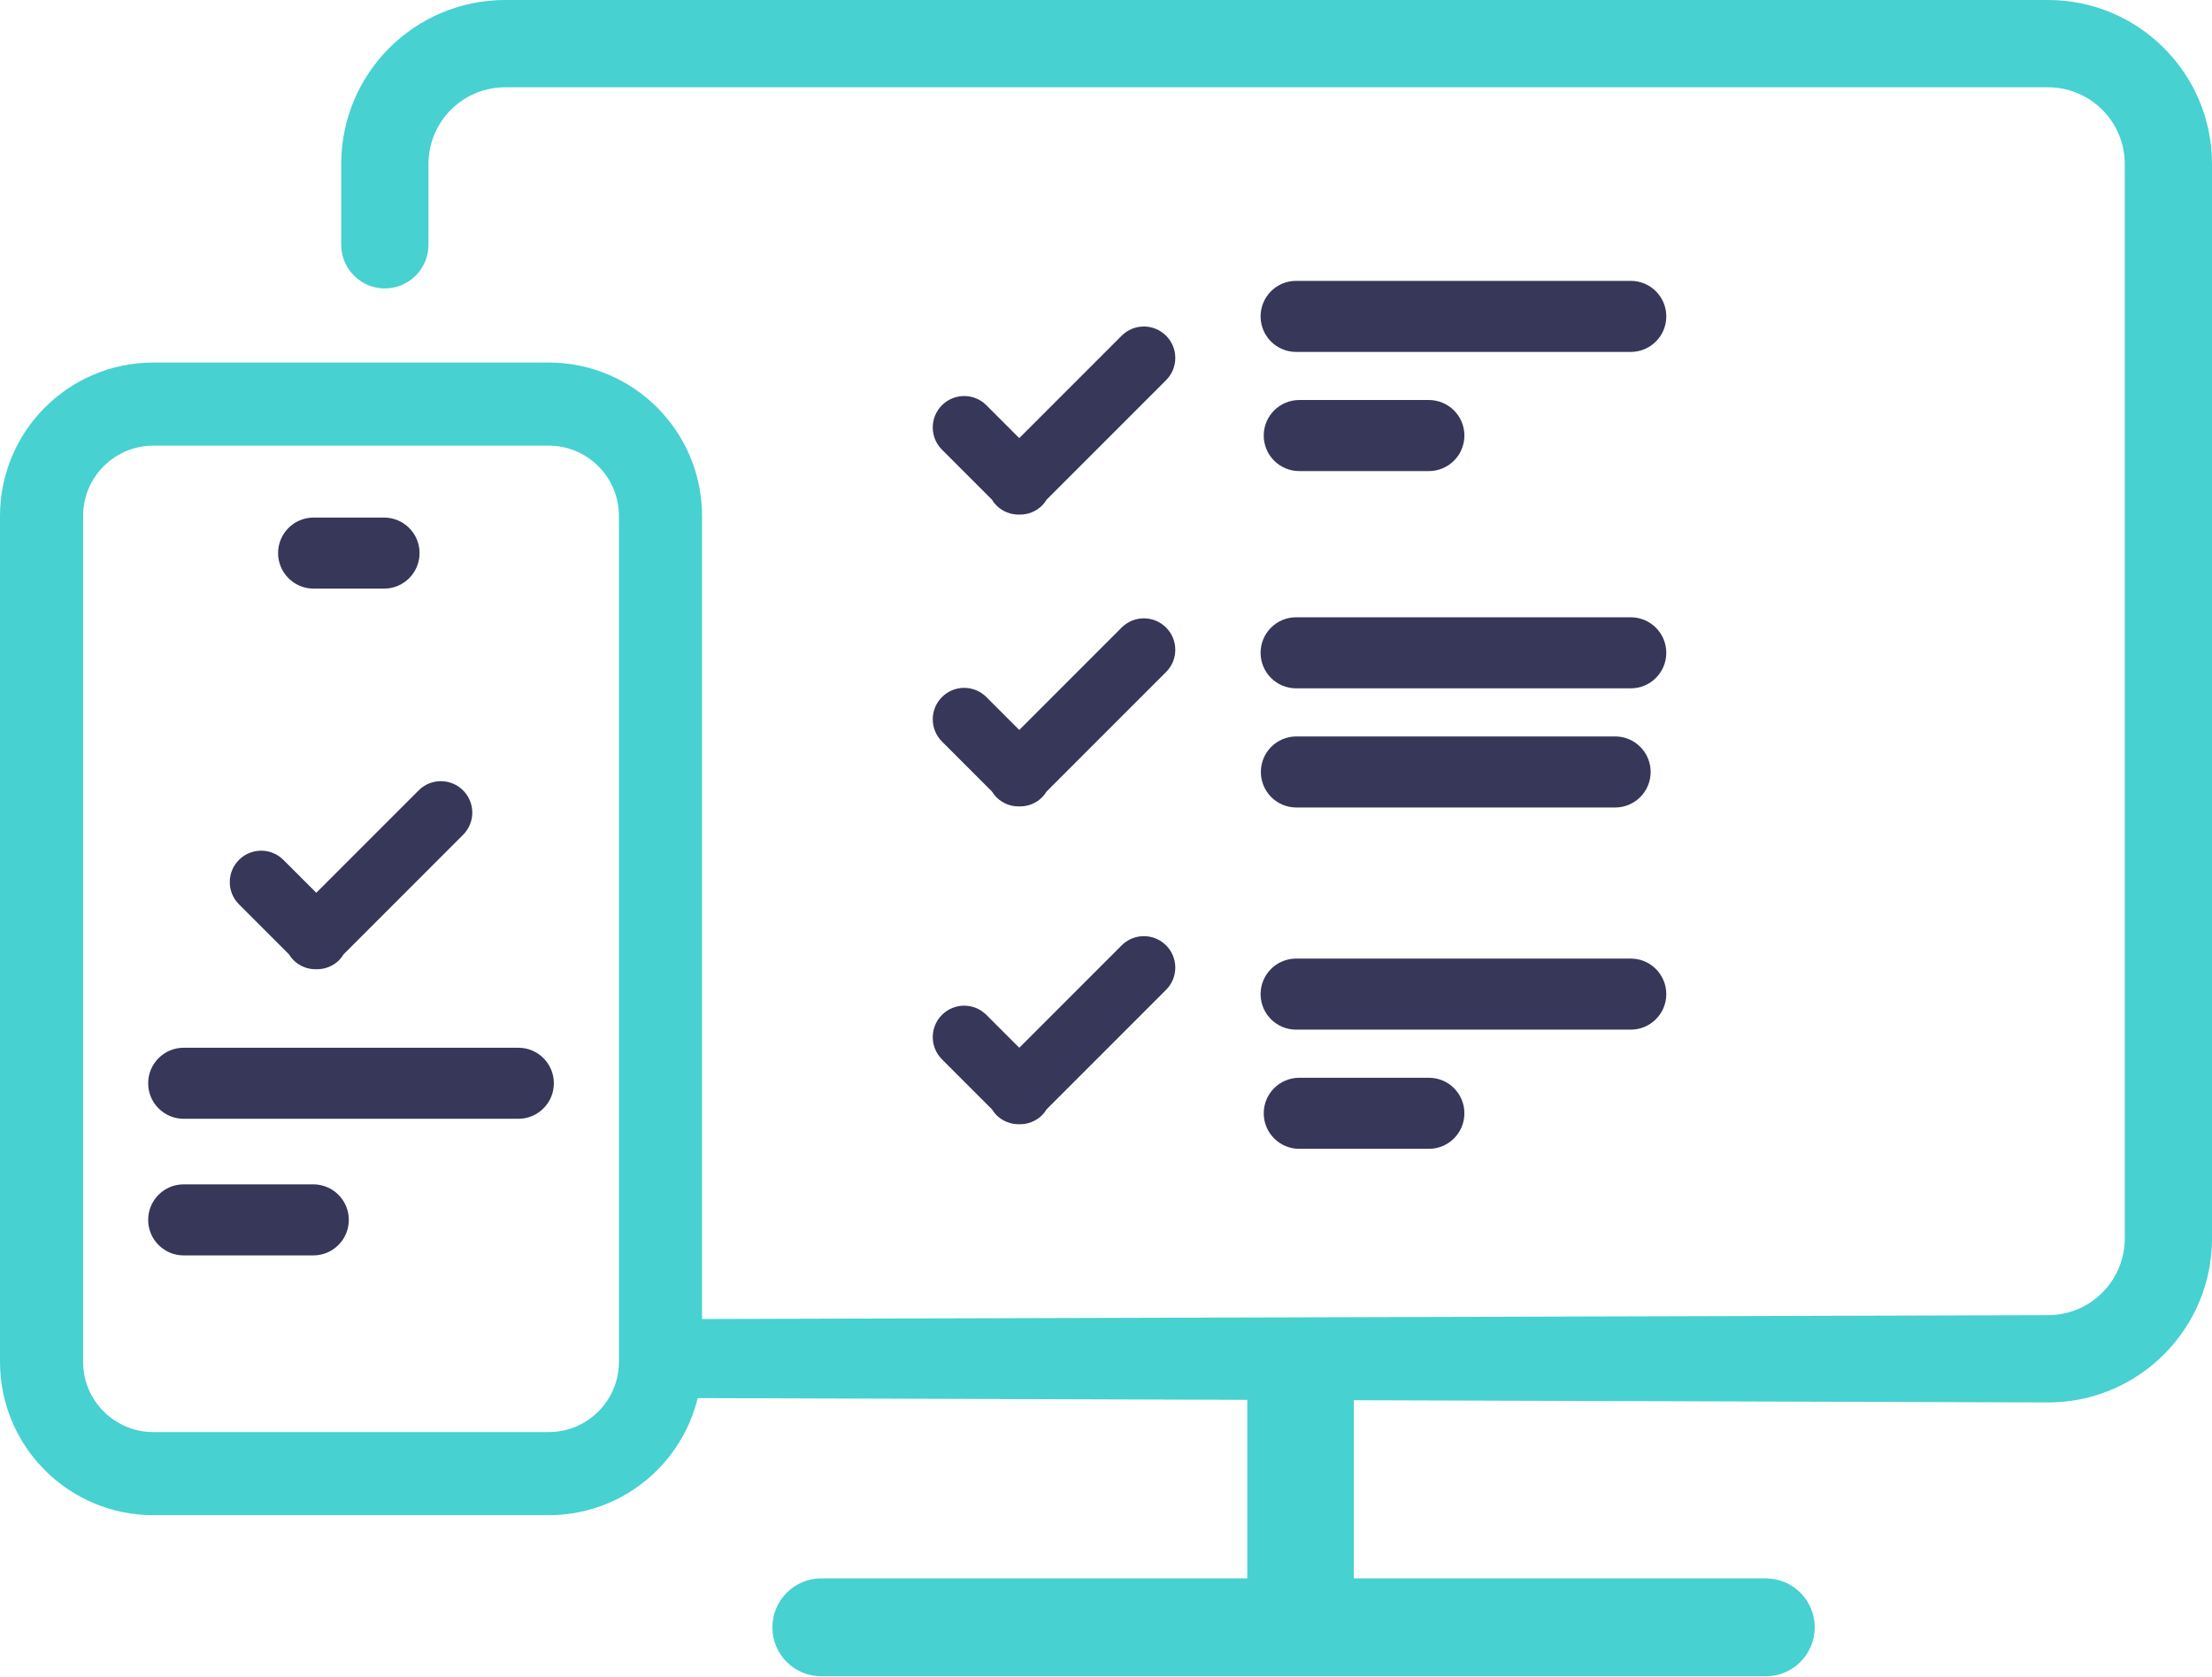
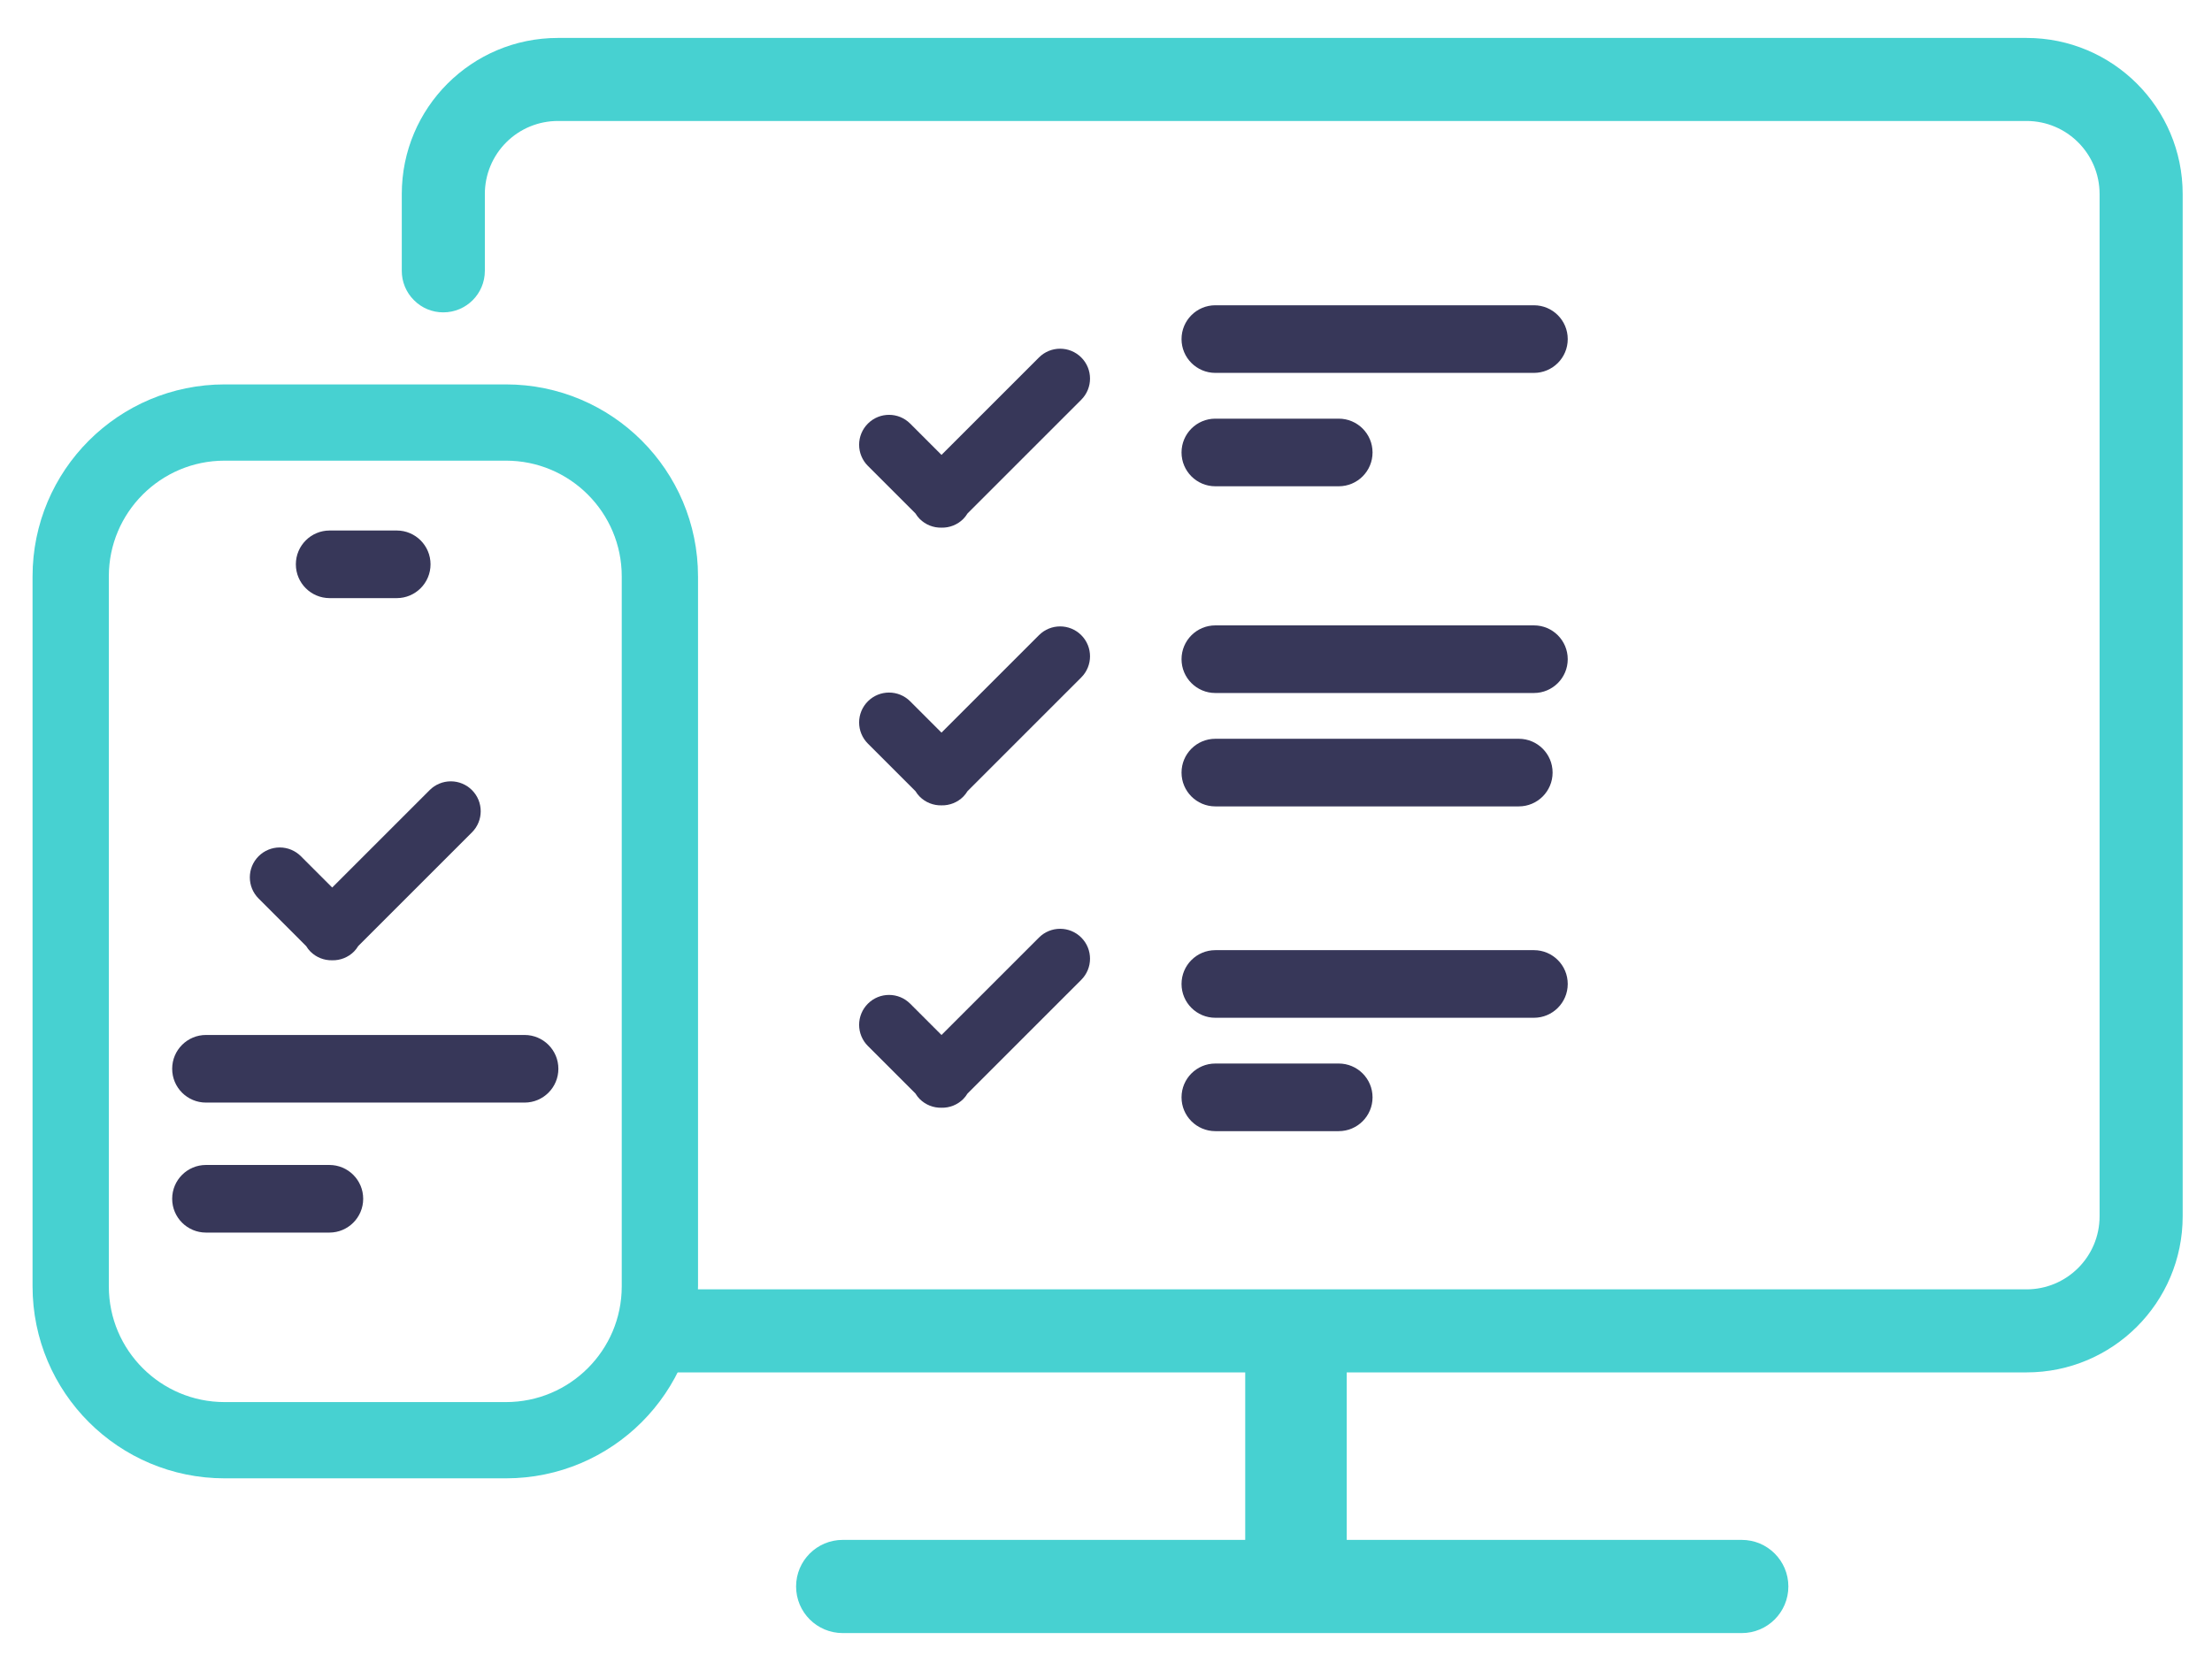
- <svg xmlns="http://www.w3.org/2000/svg" width="159.694" height="120.997" viewBox="0 0 159.694 120.997">
-   <g id="Group_14810" data-name="Group 14810" transform="translate(3 0)" opacity="0.9">
-     <rect id="Rectangle_44" data-name="Rectangle 44" width="44.683" height="77.201" rx="8.072" transform="translate(0 29.168)" fill="none" stroke="#3cc" stroke-miterlimit="10" stroke-width="6" />
-     <rect id="Rectangle_45" data-name="Rectangle 45" width="29.289" height="5.129" rx="2.564" transform="translate(7.697 75.627)" fill="#212147" />
-     <rect id="Rectangle_46" data-name="Rectangle 46" width="14.486" height="5.129" rx="2.564" transform="translate(7.697 85.488)" fill="#212147" />
-     <rect id="Rectangle_47" data-name="Rectangle 47" width="10.214" height="5.129" rx="2.564" transform="translate(17.076 37.358)" fill="#212147" />
-     <path id="Path_5757" data-name="Path 5757" d="M-1291.627-110.262a2.267,2.267,0,0,0-3.207,0l-7.392,7.392-2.374-2.374a2.267,2.267,0,0,0-3.207,0h0a2.268,2.268,0,0,0,0,3.207l3.608,3.608a2.222,2.222,0,0,0,.323.418,2.257,2.257,0,0,0,1.651.659,2.259,2.259,0,0,0,1.651-.659,2.244,2.244,0,0,0,.323-.418l8.625-8.625A2.267,2.267,0,0,0-1291.627-110.262Z" transform="translate(1322.059 167.312)" fill="#212147" />
-     <rect id="Rectangle_48" data-name="Rectangle 48" width="75.252" height="7.069" rx="3.534" transform="translate(52.762 113.929)" fill="#3cc" />
-     <rect id="Rectangle_49" data-name="Rectangle 49" width="29.289" height="5.129" rx="2.564" transform="translate(88.008 20.273)" fill="#212147" />
-     <rect id="Rectangle_50" data-name="Rectangle 50" width="14.486" height="5.129" rx="2.564" transform="translate(88.235 28.874)" fill="#212147" />
-     <rect id="Rectangle_51" data-name="Rectangle 51" width="29.289" height="5.129" rx="2.564" transform="translate(88.008 44.556)" fill="#212147" />
-     <rect id="Rectangle_52" data-name="Rectangle 52" width="28.141" height="5.129" rx="2.564" transform="translate(88.027 53.157)" fill="#212147" />
-     <rect id="Rectangle_53" data-name="Rectangle 53" width="29.289" height="5.129" rx="2.564" transform="translate(88.008 69.192)" fill="#212147" />
-     <rect id="Rectangle_54" data-name="Rectangle 54" width="14.486" height="5.129" rx="2.564" transform="translate(88.235 77.794)" fill="#212147" />
-     <path id="Path_5758" data-name="Path 5758" d="M-1225.612-157.146a2.268,2.268,0,0,0-3.207,0l-7.392,7.392-2.374-2.374a2.268,2.268,0,0,0-3.207,0h0a2.267,2.267,0,0,0,0,3.207l3.608,3.608a2.257,2.257,0,0,0,.323.418,2.26,2.26,0,0,0,1.651.66,2.256,2.256,0,0,0,1.651-.66,2.272,2.272,0,0,0,.324-.418l8.625-8.625A2.267,2.267,0,0,0-1225.612-157.146Z" transform="translate(1306.796 181.378)" fill="#212147" />
-     <path id="Path_5759" data-name="Path 5759" d="M-1225.612-127.052a2.268,2.268,0,0,0-3.207,0l-7.392,7.392-2.374-2.374a2.267,2.267,0,0,0-3.207,0h0a2.267,2.267,0,0,0,0,3.207l3.608,3.608a2.229,2.229,0,0,0,.323.417,2.257,2.257,0,0,0,1.651.66,2.254,2.254,0,0,0,1.651-.66,2.225,2.225,0,0,0,.324-.418l8.625-8.624A2.268,2.268,0,0,0-1225.612-127.052Z" transform="translate(1306.796 172.349)" fill="#212147" />
-     <path id="Path_5760" data-name="Path 5760" d="M-1225.612-94.28a2.268,2.268,0,0,0-3.207,0l-7.392,7.392-2.374-2.374a2.268,2.268,0,0,0-3.207,0h0a2.267,2.267,0,0,0,0,3.207l3.608,3.608a2.232,2.232,0,0,0,.323.418,2.26,2.26,0,0,0,1.651.66,2.256,2.256,0,0,0,1.651-.66,2.27,2.27,0,0,0,.324-.418l8.625-8.625A2.267,2.267,0,0,0-1225.612-94.28Z" transform="translate(1306.796 162.517)" fill="#212147" />
-     <rect id="Rectangle_55" data-name="Rectangle 55" width="7.697" height="18.395" transform="translate(87.044 99.03)" fill="#3cc" />
-     <path id="Path_5761" data-name="Path 5761" d="M-1156.95-179.643v77.557a11.842,11.842,0,0,1-11.844,11.837l-102.639-.332.811-2.727-.811-2.948,102.639-.293a5.541,5.541,0,0,0,5.544-5.537v-77.557a5.541,5.541,0,0,0-5.544-5.537h-111.373a5.537,5.537,0,0,0-5.544,5.537v5.831a3.15,3.15,0,0,1-3.15,3.15,3.107,3.107,0,0,1-2.226-.924,3.119,3.119,0,0,1-.924-2.226v-5.831a11.837,11.837,0,0,1,11.843-11.837h111.373A11.842,11.842,0,0,1-1156.95-179.643Z" transform="translate(1313.645 191.48)" fill="#3cc" />
-     <line id="Line_8624" data-name="Line 8624" y1="0.854" transform="translate(41.513 101.23)" fill="none" />
-     <line id="Line_8625" data-name="Line 8625" y1="1.75" transform="translate(41.513 93.181)" fill="none" />
+ <svg xmlns="http://www.w3.org/2000/svg" width="116" height="88" viewBox="0 0 116 88">
+   <defs>
+     <clipPath id="clip-path">
+       <rect id="Rectangle_1789" data-name="Rectangle 1789" width="116" height="88" transform="translate(17024 4515)" fill="#7a7a7a" />
+     </clipPath>
+   </defs>
+   <g id="Mask_Group_42" data-name="Mask Group 42" transform="translate(-17024 -4515)" clip-path="url(#clip-path)">
+     <g id="Group_14931" data-name="Group 14931" transform="translate(17027.707 4516.995)" opacity="0.9">
+       <rect id="Rectangle_44" data-name="Rectangle 44" width="30.898" height="53.383" rx="8.072" transform="translate(0 20.169)" fill="none" stroke="#3cc" stroke-miterlimit="10" stroke-width="4" />
+       <rect id="Rectangle_45" data-name="Rectangle 45" width="20.253" height="3.547" rx="1.773" transform="translate(5.322 52.295)" fill="#212147" />
+       <rect id="Rectangle_46" data-name="Rectangle 46" width="10.017" height="3.547" rx="1.773" transform="translate(5.322 59.114)" fill="#212147" />
+       <rect id="Rectangle_47" data-name="Rectangle 47" width="7.063" height="3.547" rx="1.773" transform="translate(11.808 25.833)" fill="#212147" />
+       <path id="Path_5757" data-name="Path 5757" d="M-1296.824-110.467a1.567,1.567,0,0,0-2.218,0l-5.111,5.111-1.642-1.642a1.567,1.567,0,0,0-2.218,0h0a1.568,1.568,0,0,0,0,2.218l2.494,2.495a1.553,1.553,0,0,0,.224.289,1.561,1.561,0,0,0,1.141.456,1.563,1.563,0,0,0,1.142-.456,1.549,1.549,0,0,0,.223-.289l5.964-5.964A1.568,1.568,0,0,0-1296.824-110.467Z" transform="translate(1317.867 149.917)" fill="#212147" />
+       <rect id="Rectangle_48" data-name="Rectangle 48" width="52.036" height="4.888" rx="2.444" transform="translate(38.041 78.781)" fill="#3cc" />
+       <rect id="Rectangle_49" data-name="Rectangle 49" width="20.253" height="3.547" rx="1.773" transform="translate(58.254 14.018)" fill="#212147" />
+       <rect id="Rectangle_50" data-name="Rectangle 50" width="10.017" height="3.547" rx="1.773" transform="translate(58.254 19.966)" fill="#212147" />
+       <rect id="Rectangle_51" data-name="Rectangle 51" width="20.253" height="3.547" rx="1.773" transform="translate(58.254 30.81)" fill="#212147" />
+       <rect id="Rectangle_52" data-name="Rectangle 52" width="19.459" height="3.547" rx="1.773" transform="translate(58.254 36.758)" fill="#212147" />
+       <rect id="Rectangle_53" data-name="Rectangle 53" width="20.253" height="3.547" rx="1.773" transform="translate(58.254 47.846)" fill="#212147" />
+       <rect id="Rectangle_54" data-name="Rectangle 54" width="10.017" height="3.547" rx="1.773" transform="translate(58.254 53.793)" fill="#212147" />
+       <path id="Path_5758" data-name="Path 5758" d="M-1230.809-157.351a1.568,1.568,0,0,0-2.218,0l-5.112,5.111-1.642-1.642a1.568,1.568,0,0,0-2.218,0h0a1.567,1.567,0,0,0,0,2.218l2.495,2.495a1.56,1.56,0,0,0,.223.289,1.563,1.563,0,0,0,1.142.456,1.56,1.56,0,0,0,1.141-.456,1.569,1.569,0,0,0,.224-.289l5.964-5.964A1.568,1.568,0,0,0-1230.809-157.351Z" transform="translate(1283.805 174.107)" fill="#212147" />
+       <path id="Path_5759" data-name="Path 5759" d="M-1230.809-127.257a1.568,1.568,0,0,0-2.218,0l-5.112,5.112-1.642-1.642a1.568,1.568,0,0,0-2.218,0h0a1.567,1.567,0,0,0,0,2.218l2.495,2.495a1.541,1.541,0,0,0,.223.288,1.561,1.561,0,0,0,1.142.456,1.558,1.558,0,0,0,1.141-.456,1.538,1.538,0,0,0,.224-.289l5.964-5.964A1.568,1.568,0,0,0-1230.809-127.257Z" transform="translate(1283.805 158.58)" fill="#212147" />
+       <path id="Path_5760" data-name="Path 5760" d="M-1230.809-94.485a1.568,1.568,0,0,0-2.218,0l-5.112,5.111-1.642-1.642a1.568,1.568,0,0,0-2.218,0h0a1.567,1.567,0,0,0,0,2.218l2.495,2.495a1.543,1.543,0,0,0,.223.289,1.563,1.563,0,0,0,1.142.456,1.56,1.56,0,0,0,1.141-.456,1.568,1.568,0,0,0,.224-.289l5.964-5.964A1.568,1.568,0,0,0-1230.809-94.485Z" transform="translate(1283.805 141.67)" fill="#212147" />
+       <rect id="Rectangle_55" data-name="Rectangle 55" width="5.323" height="12.72" transform="translate(61.594 68.478)" fill="#3cc" />
+       <path id="Path_5761" data-name="Path 5761" d="M-1198.618-183.3v53.63a8.188,8.188,0,0,1-8.19,8.185h-73.223v-4.356h73.223a3.832,3.832,0,0,0,3.833-3.829V-183.3a3.832,3.832,0,0,0-3.833-3.829h-77.013a3.829,3.829,0,0,0-3.833,3.829v4.032a2.178,2.178,0,0,1-2.178,2.178,2.148,2.148,0,0,1-1.539-.639,2.157,2.157,0,0,1-.639-1.539V-183.3a8.185,8.185,0,0,1,8.19-8.185h77.013A8.188,8.188,0,0,1-1198.618-183.3Z" transform="translate(1309.373 191.48)" fill="#3cc" />
+       <line id="Line_8624" data-name="Line 8624" y1="0.591" transform="translate(29.343 70)" fill="none" />
+       <line id="Line_8625" data-name="Line 8625" y1="1.21" transform="translate(29.343 64.434)" fill="none" />
+     </g>
  </g>
</svg>
